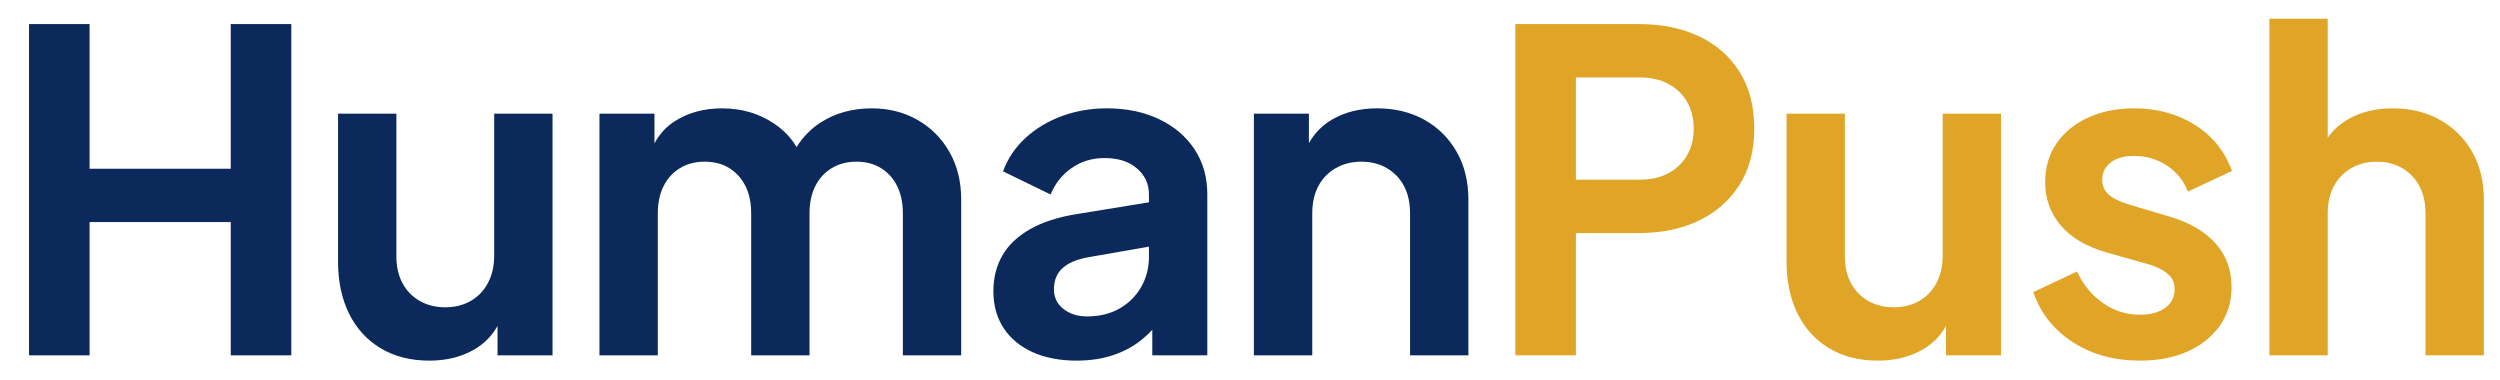
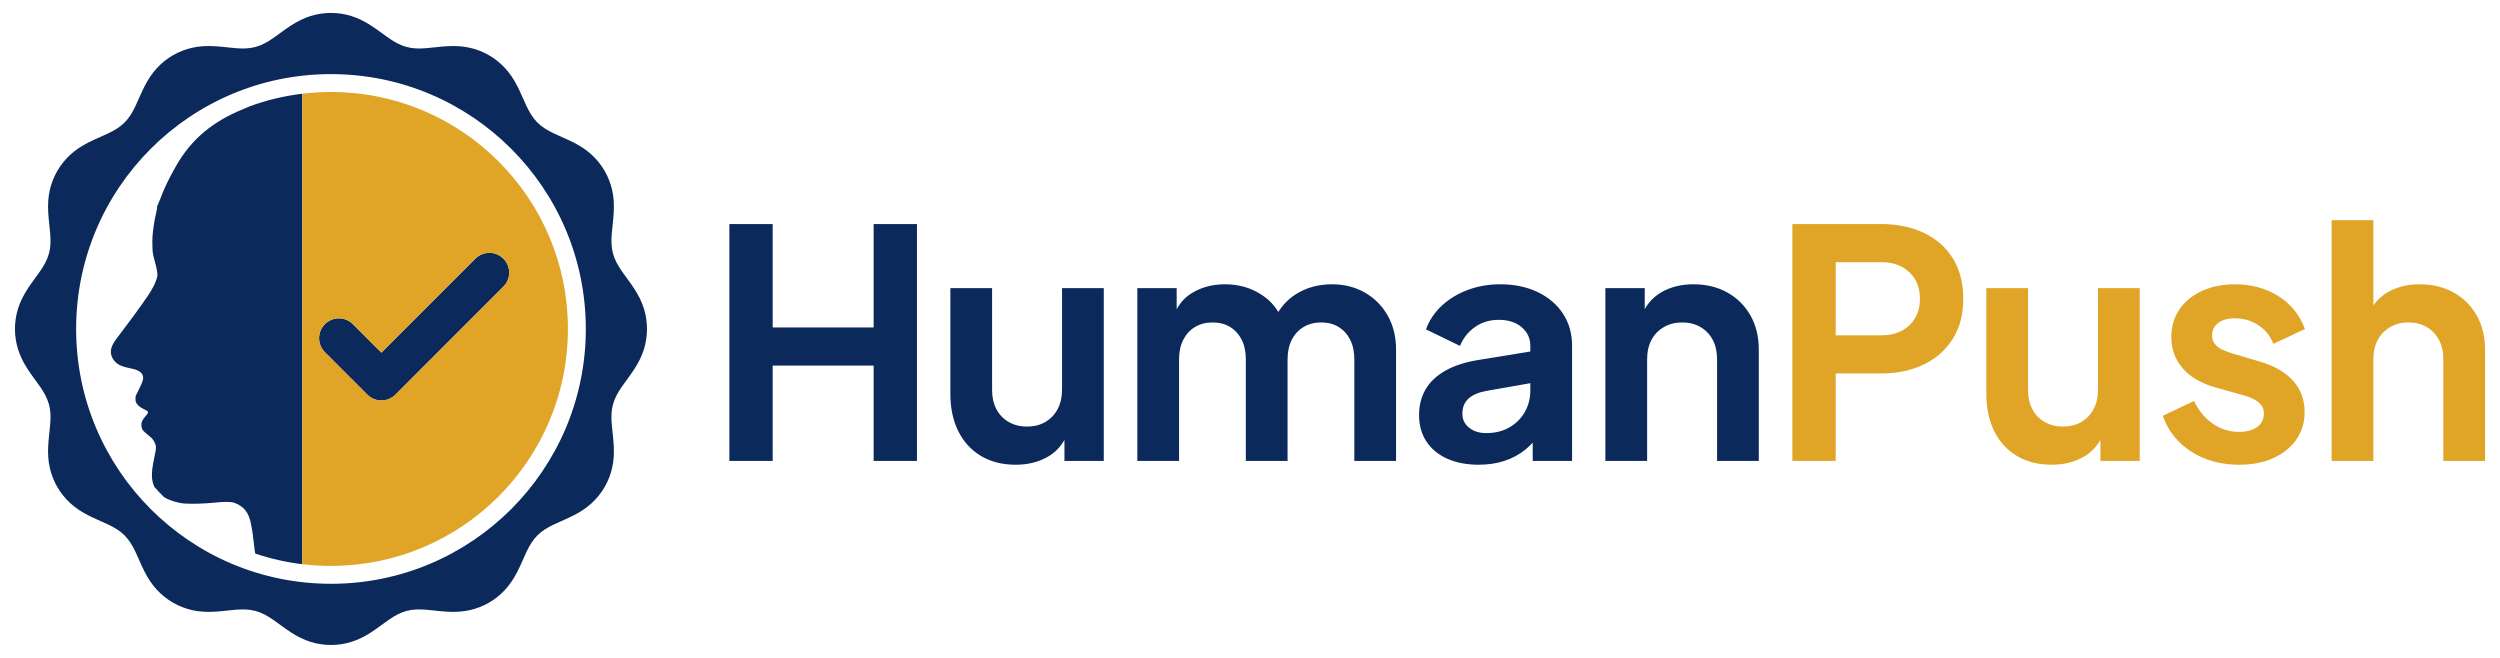
- <svg xmlns="http://www.w3.org/2000/svg" viewBox="328 96 830 126" width="830" height="126">
+ <svg xmlns="http://www.w3.org/2000/svg" viewBox="0 0 1158.64 305.40" width="1159" height="305">
  <path fill="#0B2A5B" d="M299.4 152.7C299.4 154.3 299.29 155.9 299.04 157.49C298.8 159.08 298.44 160.66 297.95 162.22C297.45 163.78 296.83 165.32 296.1 166.83C295.36 168.33 294.51 169.81 293.58 171.25C292.65 172.69 291.65 174.1 290.64 175.48C289.64 176.86 288.63 178.21 287.7 179.56C286.78 180.9 285.93 182.24 285.23 183.6C284.53 184.97 283.98 186.35 283.6 187.78C283.22 189.2 283 190.68 282.93 192.21C282.85 193.73 282.91 195.32 283.04 196.95C283.17 198.58 283.37 200.25 283.55 201.95C283.73 203.65 283.89 205.37 283.98 207.08C284.06 208.79 284.06 210.49 283.95 212.17C283.83 213.84 283.6 215.48 283.25 217.08C282.89 218.68 282.42 220.23 281.83 221.72C281.25 223.22 280.55 224.67 279.75 226.05C278.95 227.44 278.05 228.77 277.04 230.02C276.04 231.28 274.93 232.46 273.73 233.57C272.52 234.67 271.21 235.69 269.82 236.63C268.43 237.57 266.95 238.42 265.43 239.2C263.91 239.99 262.33 240.7 260.77 241.39C259.21 242.09 257.66 242.75 256.19 243.46C254.71 244.16 253.31 244.9 252.03 245.73C250.74 246.56 249.57 247.48 248.53 248.53C247.48 249.57 246.56 250.74 245.73 252.03C244.9 253.31 244.16 254.71 243.46 256.19C242.75 257.66 242.09 259.21 241.39 260.77C240.7 262.33 239.99 263.91 239.2 265.43C238.42 266.95 237.57 268.43 236.63 269.82C235.69 271.21 234.67 272.52 233.57 273.73C232.46 274.93 231.28 276.04 230.02 277.04C228.77 278.05 227.44 278.95 226.05 279.75C224.67 280.55 223.22 281.25 221.72 281.83C220.23 282.42 218.68 282.89 217.08 283.25C215.48 283.6 213.84 283.83 212.17 283.95C210.49 284.06 208.79 284.06 207.08 283.98C205.37 283.89 203.65 283.73 201.95 283.55C200.25 283.37 198.58 283.17 196.95 283.04C195.32 282.91 193.73 282.85 192.21 282.93C190.68 283 189.2 283.22 187.78 283.6C186.35 283.98 184.97 284.53 183.6 285.23C182.24 285.93 180.9 286.78 179.56 287.7C178.21 288.63 176.86 289.64 175.48 290.64C174.1 291.65 172.69 292.65 171.25 293.58C169.81 294.51 168.33 295.36 166.83 296.1C165.32 296.83 163.78 297.45 162.22 297.95C160.66 298.44 159.08 298.8 157.49 299.04C155.9 299.29 154.3 299.4 152.7 299.4C151.1 299.4 149.5 299.29 147.91 299.04C146.32 298.8 144.74 298.44 143.18 297.95C141.62 297.45 140.09 296.83 138.58 296.1C137.07 295.36 135.6 294.51 134.16 293.58C132.71 292.65 131.31 291.65 129.93 290.64C128.55 289.64 127.2 288.63 125.85 287.7C124.5 286.78 123.16 285.93 121.8 285.23C120.44 284.53 119.06 283.98 117.63 283.6C116.2 283.22 114.73 283 113.2 282.93C111.67 282.85 110.09 282.91 108.46 283.04C106.83 283.17 105.15 283.37 103.46 283.55C101.76 283.73 100.04 283.89 98.33 283.98C96.61 284.06 94.91 284.06 93.24 283.95C91.56 283.83 89.92 283.6 88.32 283.25C86.73 282.89 85.18 282.42 83.68 281.83C82.18 281.25 80.74 280.55 79.35 279.75C77.97 278.95 76.64 278.05 75.38 277.04C74.13 276.04 72.94 274.93 71.84 273.73C70.73 272.52 69.71 271.21 68.77 269.82C67.84 268.43 66.99 266.95 66.2 265.43C65.42 263.91 64.7 262.33 64.01 260.77C63.32 259.21 62.65 257.66 61.95 256.19C61.24 254.71 60.5 253.31 59.67 252.03C58.85 250.74 57.92 249.57 56.88 248.53C55.83 247.48 54.66 246.56 53.38 245.73C52.09 244.9 50.69 244.16 49.21 243.46C47.74 242.75 46.19 242.09 44.63 241.39C43.07 240.7 41.5 239.99 39.97 239.2C38.45 238.42 36.97 237.57 35.58 236.63C34.19 235.69 32.88 234.67 31.68 233.57C30.47 232.46 29.37 231.28 28.36 230.02C27.36 228.77 26.45 227.44 25.65 226.05C24.85 224.67 24.16 223.22 23.57 221.72C22.99 220.23 22.51 218.68 22.16 217.08C21.8 215.48 21.57 213.84 21.46 212.17C21.34 210.49 21.34 208.79 21.43 207.08C21.51 205.37 21.68 203.65 21.86 201.95C22.04 200.25 22.23 198.58 22.36 196.95C22.49 195.32 22.55 193.73 22.48 192.21C22.4 190.68 22.19 189.2 21.8 187.78C21.42 186.35 20.87 184.97 20.17 183.6C19.47 182.24 18.63 180.9 17.7 179.56C16.77 178.21 15.77 176.86 14.76 175.48C13.76 174.1 12.75 172.69 11.83 171.25C10.9 169.81 10.05 168.33 9.31 166.83C8.57 165.32 7.95 163.78 7.46 162.22C6.97 160.66 6.6 159.08 6.36 157.49C6.12 155.9 6 154.3 6 152.7C6 151.1 6.12 149.5 6.36 147.91C6.6 146.32 6.97 144.74 7.46 143.18C7.95 141.62 8.57 140.09 9.31 138.58C10.05 137.07 10.9 135.6 11.83 134.16C12.75 132.71 13.76 131.31 14.76 129.93C15.77 128.55 16.77 127.2 17.7 125.85C18.63 124.5 19.47 123.16 20.17 121.8C20.87 120.44 21.42 119.06 21.8 117.63C22.19 116.2 22.4 114.73 22.48 113.2C22.55 111.67 22.49 110.09 22.36 108.46C22.23 106.83 22.04 105.15 21.86 103.46C21.68 101.76 21.51 100.04 21.43 98.33C21.34 96.61 21.34 94.91 21.46 93.24C21.57 91.56 21.8 89.92 22.16 88.32C22.51 86.73 22.99 85.18 23.57 83.68C24.16 82.18 24.85 80.74 25.65 79.35C26.45 77.97 27.36 76.64 28.36 75.38C29.37 74.13 30.47 72.94 31.68 71.84C32.88 70.73 34.19 69.71 35.58 68.77C36.97 67.84 38.45 66.99 39.97 66.2C41.5 65.42 43.07 64.7 44.63 64.01C46.19 63.32 47.74 62.65 49.21 61.95C50.69 61.24 52.09 60.5 53.38 59.67C54.66 58.85 55.83 57.92 56.88 56.88C57.92 55.83 58.85 54.66 59.67 53.38C60.5 52.09 61.24 50.69 61.95 49.21C62.65 47.74 63.32 46.19 64.01 44.63C64.7 43.07 65.42 41.5 66.2 39.97C66.99 38.45 67.84 36.97 68.77 35.58C69.71 34.19 70.73 32.88 71.84 31.68C72.94 30.47 74.13 29.37 75.38 28.36C76.64 27.36 77.97 26.45 79.35 25.65C80.74 24.85 82.18 24.16 83.68 23.57C85.18 22.99 86.73 22.51 88.32 22.16C89.92 21.8 91.56 21.57 93.24 21.46C94.91 21.34 96.61 21.34 98.33 21.43C100.04 21.51 101.76 21.68 103.46 21.86C105.15 22.04 106.83 22.23 108.46 22.36C110.09 22.49 111.67 22.55 113.2 22.48C114.73 22.4 116.2 22.19 117.63 21.8C119.06 21.42 120.44 20.87 121.8 20.17C123.16 19.47 124.5 18.63 125.85 17.7C127.2 16.77 128.55 15.77 129.93 14.76C131.31 13.76 132.71 12.75 134.16 11.83C135.6 10.9 137.07 10.05 138.58 9.31C140.09 8.57 141.62 7.95 143.18 7.46C144.74 6.97 146.32 6.6 147.91 6.36C149.5 6.12 151.1 6 152.7 6C154.3 6 155.9 6.12 157.49 6.36C159.08 6.6 160.66 6.97 162.22 7.46C163.78 7.95 165.32 8.57 166.83 9.31C168.33 10.05 169.81 10.9 171.25 11.83C172.69 12.75 174.1 13.76 175.48 14.76C176.86 15.77 178.21 16.77 179.56 17.7C180.9 18.63 182.24 19.47 183.6 20.17C184.97 20.87 186.35 21.42 187.78 21.8C189.2 22.19 190.68 22.4 192.21 22.48C193.73 22.55 195.32 22.49 196.95 22.36C198.58 22.23 200.25 22.04 201.95 21.86C203.65 21.68 205.37 21.51 207.08 21.43C208.79 21.34 210.49 21.34 212.17 21.46C213.84 21.57 215.48 21.8 217.08 22.16C218.68 22.51 220.23 22.99 221.72 23.57C223.22 24.16 224.67 24.85 226.05 25.65C227.44 26.45 228.77 27.36 230.02 28.36C231.28 29.37 232.46 30.47 233.57 31.68C234.67 32.88 235.69 34.19 236.63 35.58C237.57 36.97 238.42 38.45 239.2 39.97C239.99 41.5 240.7 43.07 241.39 44.63C242.09 46.19 242.75 47.74 243.46 49.21C244.16 50.69 244.9 52.09 245.73 53.38C246.56 54.66 247.48 55.83 248.53 56.88C249.57 57.92 250.74 58.85 252.03 59.67C253.31 60.5 254.71 61.24 256.19 61.95C257.66 62.65 259.21 63.32 260.77 64.01C262.33 64.7 263.91 65.42 265.43 66.2C266.95 66.99 268.43 67.84 269.82 68.77C271.21 69.71 272.52 70.73 273.73 71.84C274.93 72.94 276.04 74.13 277.04 75.38C278.05 76.64 278.95 77.97 279.75 79.35C280.55 80.74 281.25 82.18 281.83 83.68C282.42 85.18 282.89 86.73 283.25 88.32C283.6 89.92 283.83 91.56 283.95 93.24C284.06 94.91 284.06 96.61 283.98 98.33C283.89 100.04 283.73 101.76 283.55 103.46C283.37 105.15 283.17 106.83 283.04 108.46C282.91 110.09 282.85 111.67 282.93 113.2C283 114.73 283.22 116.2 283.6 117.63C283.98 119.06 284.53 120.44 285.23 121.8C285.93 123.16 286.78 124.5 287.7 125.85C288.63 127.2 289.64 128.55 290.64 129.93C291.65 131.31 292.65 132.71 293.58 134.16C294.51 135.6 295.36 137.07 296.1 138.58C296.83 140.09 297.45 141.62 297.95 143.18C298.44 144.74 298.8 146.32 299.04 147.91C299.29 149.5 299.4 151.1 299.4 152.7ZM271 152.7C271 87.37 218.04 34.4 152.7 34.4C87.37 34.4 34.4 87.37 34.4 152.7C34.4 218.04 87.37 271 152.7 271C218.04 271 271 218.04 271 152.7ZM139.39 43.5L139.39 261.9C131.86 261 124.56 259.33 117.57 256.97C117.42 256.58 117.34 256.05 117.27 255.29C117.19 254.54 117.05 253.38 116.96 252.72C116.86 252.05 116.69 250.62 116.58 249.54C116.47 248.46 116.25 246.86 116.08 245.99C115.92 245.13 115.69 243.89 115.57 243.23C114.63 238.01 112.21 234.94 107.83 233.41C106.32 232.89 103.45 232.84 99.2 233.28C94.03 233.81 88.08 234 84.65 233.73C81.67 233.5 77.96 232.38 75.67 231.03C75.49 230.92 75.32 230.82 75.15 230.71C73.63 229.21 72.16 227.66 70.74 226.06C70.54 225.64 70.37 225.2 70.21 224.71C69.18 221.62 69.37 218.38 71.02 210.73C71.65 207.79 71.62 207.02 70.79 205.3C70.19 204.05 69.49 203.27 67.77 201.92C65.28 199.96 64.7 199.1 64.7 197.28C64.7 196.21 64.73 196.09 65.18 195.21C65.47 194.64 66.05 193.82 66.64 193.16C68.22 191.39 68.16 191.02 66.15 190.08C63.99 189.06 62.98 188.23 62.25 186.86C62 186.38 61.96 186.11 61.96 185.08C61.96 184.7 61.96 184.44 61.99 184.18C62.08 183.62 62.35 183.09 63.24 181.37C65.43 177.11 65.87 175.54 65.27 174.14C64.56 172.48 62.75 171.55 58.85 170.8C55.17 170.1 52.96 168.88 51.64 166.84C50.25 164.7 50.15 162.44 51.33 160.11C52.12 158.56 52.69 157.76 56.71 152.46C60.44 147.55 61.62 145.95 65.01 141.17C67.57 137.57 68.12 136.75 69.33 134.73C71.1 131.76 72.14 129.03 72.14 127.38C72.14 126.41 71.52 123.28 71.07 121.97C70.9 121.46 70.55 120.09 70.3 118.92C69.88 116.91 69.85 116.64 69.8 113.82C69.73 110.51 69.84 108.89 70.4 104.92C70.73 102.55 70.99 101.19 71.79 97.65C71.93 97.02 72.01 96.36 71.97 96.2C71.92 95.98 72.06 95.55 72.46 94.73C72.77 94.1 73.21 93.03 73.45 92.37C74.9 88.22 77.4 82.98 80.75 77.11C87.84 64.67 97.65 56.4 112.38 50.47C113.71 49.94 114.85 49.45 114.91 49.39C114.92 49.38 114.92 49.37 114.93 49.36C122.71 46.51 130.9 44.52 139.39 43.5ZM162.88 150.47L176.1 163.69L219.73 120.06Q220.05 119.74 220.4 119.46Q220.75 119.17 221.12 118.92Q221.5 118.67 221.9 118.45Q222.3 118.24 222.72 118.07Q223.13 117.9 223.57 117.76Q224 117.63 224.44 117.54Q224.88 117.46 225.33 117.41Q225.78 117.37 226.24 117.37Q226.69 117.37 227.14 117.41Q227.59 117.46 228.03 117.54Q228.47 117.63 228.91 117.76Q229.34 117.9 229.76 118.07Q230.17 118.24 230.57 118.45Q230.97 118.67 231.35 118.92Q231.72 119.17 232.07 119.46Q232.42 119.74 232.74 120.06Q233.06 120.38 233.35 120.73Q233.63 121.08 233.89 121.46Q234.14 121.83 234.35 122.23Q234.56 122.63 234.74 123.05Q234.91 123.47 235.04 123.9Q235.17 124.33 235.26 124.77Q235.35 125.22 235.39 125.67Q235.44 126.12 235.44 126.57Q235.44 127.02 235.39 127.47Q235.35 127.92 235.26 128.36Q235.17 128.81 235.04 129.24Q234.91 129.67 234.74 130.09Q234.56 130.51 234.35 130.9Q234.14 131.3 233.89 131.68Q233.63 132.06 233.35 132.4Q233.06 132.75 232.74 133.07L182.61 183.21Q182.29 183.53 181.94 183.81Q181.59 184.1 181.21 184.35Q180.84 184.6 180.44 184.82Q180.04 185.03 179.62 185.2Q179.21 185.37 178.77 185.51Q178.34 185.64 177.9 185.73Q177.45 185.81 177 185.86Q176.55 185.9 176.1 185.9Q175.65 185.9 175.2 185.86Q174.75 185.81 174.31 185.73Q173.86 185.64 173.43 185.51Q173 185.37 172.58 185.2Q172.16 185.03 171.77 184.82Q171.37 184.6 170.99 184.35Q170.61 184.1 170.27 183.81Q169.92 183.53 169.6 183.21L149.87 163.48Q149.55 163.16 149.26 162.81Q148.98 162.46 148.72 162.08Q148.47 161.71 148.26 161.31Q148.05 160.91 147.87 160.49Q147.7 160.08 147.57 159.64Q147.44 159.21 147.35 158.77Q147.26 158.33 147.22 157.88Q147.17 157.43 147.17 156.97Q147.17 156.52 147.22 156.07Q147.26 155.62 147.35 155.18Q147.44 154.74 147.57 154.3Q147.7 153.87 147.87 153.45Q148.05 153.04 148.26 152.64Q148.47 152.24 148.72 151.86Q148.98 151.49 149.26 151.14Q149.55 150.79 149.87 150.47Q150.19 150.15 150.54 149.86Q150.89 149.58 151.26 149.32Q151.64 149.07 152.04 148.86Q152.44 148.65 152.85 148.47Q153.27 148.3 153.7 148.17Q154.14 148.04 154.58 147.95Q155.02 147.86 155.47 147.82Q155.92 147.77 156.37 147.77Q156.83 147.77 157.28 147.82Q157.73 147.86 158.17 147.95Q158.61 148.04 159.04 148.17Q159.48 148.3 159.89 148.47Q160.31 148.65 160.71 148.86Q161.11 149.07 161.48 149.32Q161.86 149.58 162.21 149.86Q162.56 150.15 162.88 150.47Z" />
  <path fill="#E0A526" d="M262.7 152.7C262.7 213.45 213.45 262.7 152.7 262.7C148.2 262.7 143.76 262.43 139.39 261.9L139.39 43.5C143.76 42.97 148.2 42.7 152.7 42.7C213.45 42.7 262.7 91.95 262.7 152.7ZM162.88 150.47Q162.56 150.15 162.21 149.86Q161.86 149.58 161.48 149.32Q161.11 149.07 160.71 148.86Q160.31 148.65 159.89 148.47Q159.48 148.3 159.04 148.17Q158.61 148.04 158.17 147.95Q157.73 147.86 157.28 147.82Q156.83 147.77 156.37 147.77Q155.92 147.77 155.47 147.82Q155.02 147.86 154.58 147.95Q154.14 148.04 153.7 148.17Q153.27 148.3 152.85 148.47Q152.44 148.65 152.04 148.86Q151.64 149.07 151.26 149.32Q150.89 149.58 150.54 149.86Q150.19 150.15 149.87 150.47Q149.55 150.79 149.26 151.14Q148.98 151.49 148.72 151.86Q148.47 152.24 148.26 152.64Q148.05 153.04 147.87 153.45Q147.7 153.87 147.57 154.3Q147.44 154.74 147.35 155.18Q147.26 155.62 147.22 156.07Q147.17 156.52 147.17 156.97Q147.17 157.43 147.22 157.88Q147.26 158.33 147.35 158.77Q147.44 159.21 147.57 159.64Q147.7 160.08 147.87 160.49Q148.05 160.91 148.26 161.31Q148.47 161.71 148.72 162.08Q148.98 162.46 149.26 162.81Q149.55 163.16 149.87 163.48L169.6 183.21Q169.92 183.53 170.27 183.81Q170.61 184.1 170.99 184.35Q171.37 184.6 171.77 184.82Q172.16 185.03 172.58 185.2Q173 185.37 173.43 185.51Q173.86 185.64 174.31 185.73Q174.75 185.81 175.2 185.86Q175.65 185.9 176.1 185.9Q176.55 185.9 177 185.86Q177.45 185.81 177.9 185.73Q178.34 185.64 178.77 185.51Q179.21 185.37 179.62 185.2Q180.04 185.03 180.44 184.82Q180.84 184.6 181.21 184.35Q181.59 184.1 181.94 183.81Q182.29 183.53 182.61 183.21L232.74 133.07Q233.06 132.75 233.35 132.4Q233.63 132.06 233.89 131.68Q234.14 131.3 234.35 130.9Q234.56 130.51 234.74 130.09Q234.91 129.67 235.04 129.24Q235.17 128.81 235.26 128.36Q235.35 127.92 235.39 127.47Q235.44 127.02 235.44 126.57Q235.44 126.12 235.39 125.67Q235.35 125.22 235.26 124.77Q235.17 124.33 235.04 123.9Q234.91 123.47 234.74 123.05Q234.56 122.63 234.35 122.23Q234.14 121.83 233.89 121.46Q233.63 121.08 233.35 120.73Q233.06 120.38 232.74 120.06Q232.42 119.74 232.07 119.46Q231.72 119.17 231.35 118.92Q230.97 118.67 230.57 118.45Q230.17 118.24 229.76 118.07Q229.34 117.9 228.91 117.76Q228.47 117.63 228.03 117.54Q227.59 117.46 227.14 117.41Q226.69 117.37 226.24 117.37Q225.78 117.37 225.33 117.41Q224.88 117.46 224.44 117.54Q224 117.63 223.57 117.76Q223.13 117.9 222.72 118.07Q222.3 118.24 221.9 118.45Q221.5 118.67 221.12 118.92Q220.75 119.17 220.4 119.46Q220.05 119.74 219.73 120.06L176.1 163.69Z" />
  <path fill="#0B2A5B" d="M527.02 213.96L527.02 133.74L545.28 133.74L545.28 143.6Q547.71 139.01 552.02 136.25Q558.72 131.97 567.72 131.97Q577.53 131.97 585.08 137.08Q589.82 140.29 592.45 144.83Q595.68 139.75 600.39 136.71Q607.75 131.97 617.38 131.97Q625.91 131.97 632.62 135.81Q639.34 139.65 643.23 146.47Q647.12 153.3 647.12 162.27L647.12 213.96L627.75 213.96L627.75 166.88Q627.75 161.53 625.83 157.73Q623.92 153.93 620.48 151.81Q617.05 149.68 612.29 149.68Q607.68 149.68 604.16 151.81Q600.63 153.93 598.7 157.75Q596.76 161.56 596.76 166.88L596.76 213.96L577.39 213.96L577.39 166.88Q577.39 161.53 575.47 157.73Q573.55 153.93 570.12 151.81Q566.69 149.68 561.93 149.68Q557.28 149.68 553.77 151.81Q550.27 153.93 548.33 157.75Q546.39 161.56 546.39 166.88L546.39 213.96ZM337.64 213.96L337.64 104L357.75 104L357.75 152.01L404.61 152.01L404.61 104L424.72 104L424.72 213.96L404.61 213.96L404.61 169.72L357.75 169.72L357.75 213.96ZM685.47 215.73Q677.06 215.73 670.82 212.91Q664.59 210.09 661.19 204.9Q657.8 199.72 657.8 192.67Q657.8 186.03 660.78 180.83Q663.77 175.62 669.99 172.08Q676.21 168.54 685.58 167.06L709.45 163.17L709.45 160.53Q709.45 155.33 705.45 151.9Q701.45 148.47 694.73 148.47Q688.5 148.47 683.75 151.81Q679.01 155.14 676.8 160.57L661.01 152.89Q663.33 146.55 668.4 141.86Q673.48 137.17 680.45 134.57Q687.43 131.97 695.51 131.97Q705.32 131.97 712.87 135.59Q720.41 139.2 724.62 145.62Q728.83 152.05 728.83 160.53L728.83 213.96L710.56 213.96L710.56 205.51Q709 207.19 707.26 208.61Q702.96 212.12 697.52 213.92Q692.07 215.73 685.47 215.73ZM744.29 213.96L744.29 133.74L762.56 133.74L762.56 143.51Q765.37 138.53 770.27 135.68Q776.65 131.97 785.18 131.97Q794.14 131.97 800.97 135.81Q807.8 139.65 811.65 146.47Q815.51 153.3 815.51 162.3L815.51 213.96L796.14 213.96L796.14 166.88Q796.14 161.53 794.11 157.73Q792.08 153.93 788.41 151.81Q784.75 149.68 779.98 149.68Q775.21 149.68 771.49 151.81Q767.76 153.93 765.71 157.75Q763.67 161.56 763.67 166.88L763.67 213.96ZM470.56 215.73Q461.19 215.73 454.34 211.6Q447.5 207.47 443.86 200.07Q440.23 192.67 440.23 182.86L440.23 133.74L459.6 133.74L459.6 181.19Q459.6 186.21 461.63 190.01Q463.66 193.81 467.37 195.92Q471.07 198.02 475.8 198.02Q480.63 198.02 484.3 195.9Q487.97 193.78 490.02 189.9Q492.07 186.03 492.07 180.83L492.07 133.74L511.44 133.74L511.44 213.96L493.18 213.96L493.18 204.22Q490.38 209.18 485.48 212.02Q479.08 215.73 470.56 215.73ZM709.45 177.88L689.23 181.42Q683.55 182.45 680.73 185.05Q677.91 187.65 677.91 192.01Q677.91 196.1 681.06 198.57Q684.22 201.05 688.98 201.05Q695.1 201.05 699.71 198.41Q704.32 195.77 706.89 191.25Q709.45 186.73 709.45 181.27L709.45 177.88Z" />
  <path fill="#E0A526" d="M831.09 213.96L831.09 104L872.19 104Q883.41 104 892.02 108.04Q900.64 112.08 905.53 119.85Q910.42 127.62 910.42 138.76Q910.42 149.68 905.47 157.43Q900.53 165.18 891.93 169.28Q883.33 173.37 872.19 173.37L851.2 173.37L851.2 213.96ZM1081.43 213.96L1081.43 102.23L1100.8 102.23L1100.8 141.75Q1103.41 138 1107.4 135.68Q1113.79 131.97 1122.31 131.97Q1131.28 131.97 1138.1 135.81Q1144.93 139.65 1148.79 146.47Q1152.64 153.3 1152.64 162.27L1152.64 213.96L1133.27 213.96L1133.27 166.88Q1133.27 161.53 1131.22 157.73Q1129.17 153.93 1125.52 151.81Q1121.87 149.68 1117.07 149.68Q1112.39 149.68 1108.66 151.81Q1104.93 153.93 1102.87 157.75Q1100.8 161.56 1100.8 166.88L1100.8 213.96ZM951.46 215.73Q942.08 215.73 935.24 211.6Q928.39 207.47 924.76 200.07Q921.13 192.67 921.13 182.86L921.13 133.74L940.5 133.74L940.5 181.19Q940.5 186.21 942.53 190.01Q944.56 193.81 948.26 195.92Q951.97 198.02 956.7 198.02Q961.53 198.02 965.2 195.9Q968.87 193.78 970.92 189.9Q972.97 186.03 972.97 180.83L972.97 133.74L992.34 133.74L992.34 213.96L974.08 213.96L974.08 204.22Q971.28 209.18 966.38 212.02Q959.98 215.73 951.46 215.73ZM1038.47 215.73Q1025.67 215.73 1016.17 209.59Q1006.66 203.44 1003.05 193L1017.55 186.14Q1020.72 192.82 1026.24 196.66Q1031.76 200.49 1038.47 200.49Q1043.78 200.49 1046.88 198.19Q1049.98 195.88 1049.98 191.93Q1049.98 189.57 1048.73 188.02Q1047.47 186.47 1045.37 185.36Q1043.27 184.26 1040.68 183.56L1027.55 179.87Q1017.4 176.99 1012.2 170.88Q1007 164.78 1007 156.51Q1007 149.13 1010.76 143.63Q1014.52 138.13 1021.24 135.05Q1027.95 131.97 1036.55 131.97Q1047.92 131.97 1056.66 137.43Q1065.41 142.89 1069.02 152.75L1054.37 159.61Q1052.31 154.19 1047.44 150.98Q1042.57 147.76 1036.44 147.76Q1031.57 147.76 1028.75 149.94Q1025.93 152.12 1025.93 155.73Q1025.93 157.95 1027.11 159.54Q1028.29 161.12 1030.46 162.19Q1032.64 163.26 1035.37 164.07L1048.29 167.91Q1058.21 170.83 1063.54 176.79Q1068.88 182.74 1068.88 191.27Q1068.88 198.54 1065.04 204.04Q1061.2 209.53 1054.41 212.63Q1047.62 215.73 1038.47 215.73ZM851.2 155.66L872.45 155.66Q877.87 155.66 881.86 153.54Q885.84 151.42 888.08 147.6Q890.31 143.78 890.31 138.72Q890.31 133.56 888.08 129.76Q885.84 125.96 881.86 123.84Q877.87 121.71 872.45 121.71L851.2 121.71Z" />
</svg>
